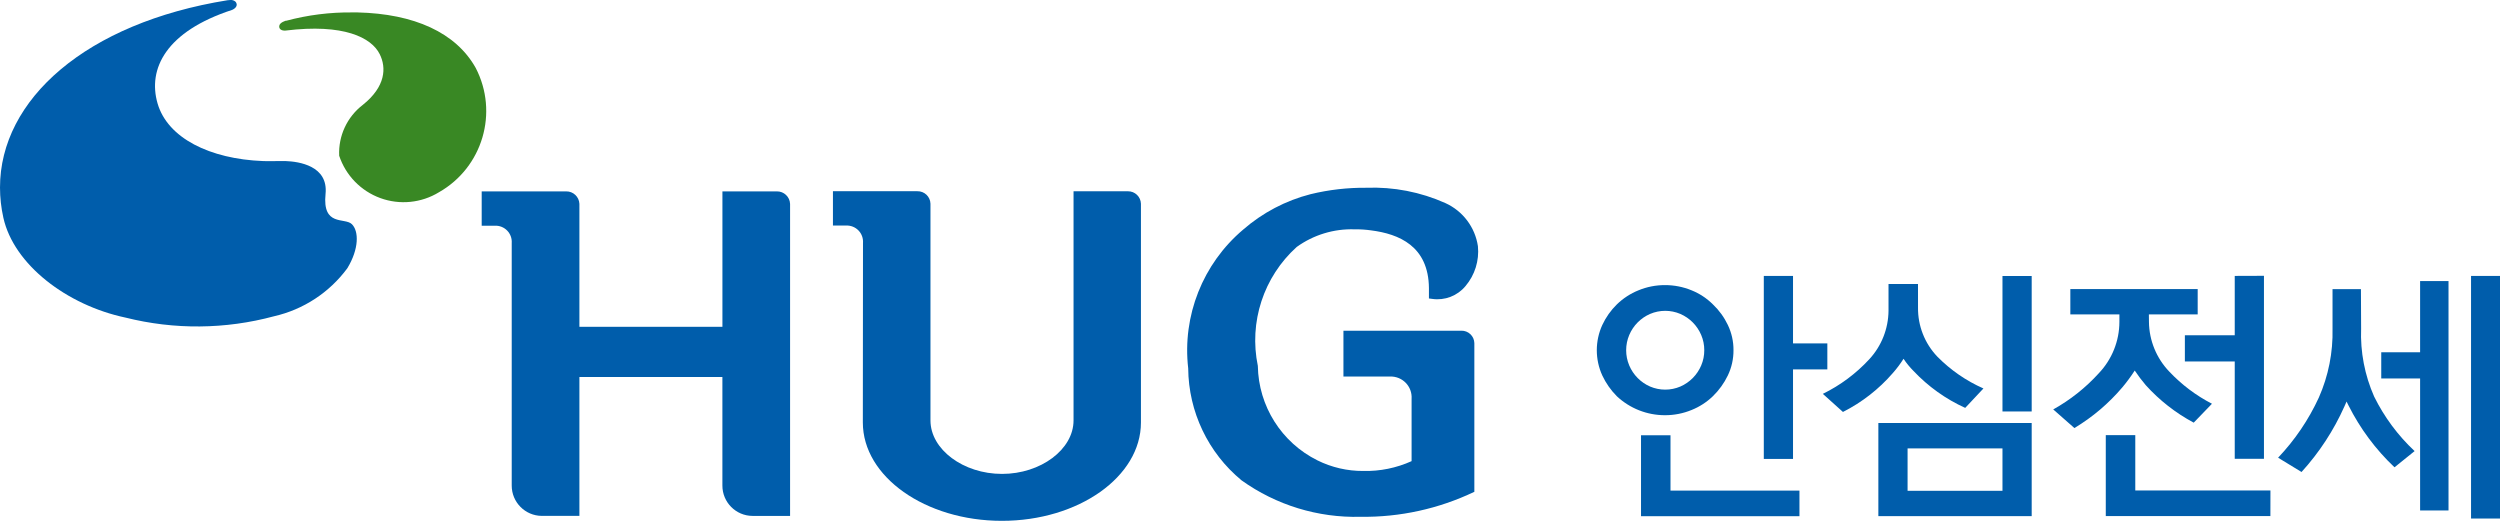
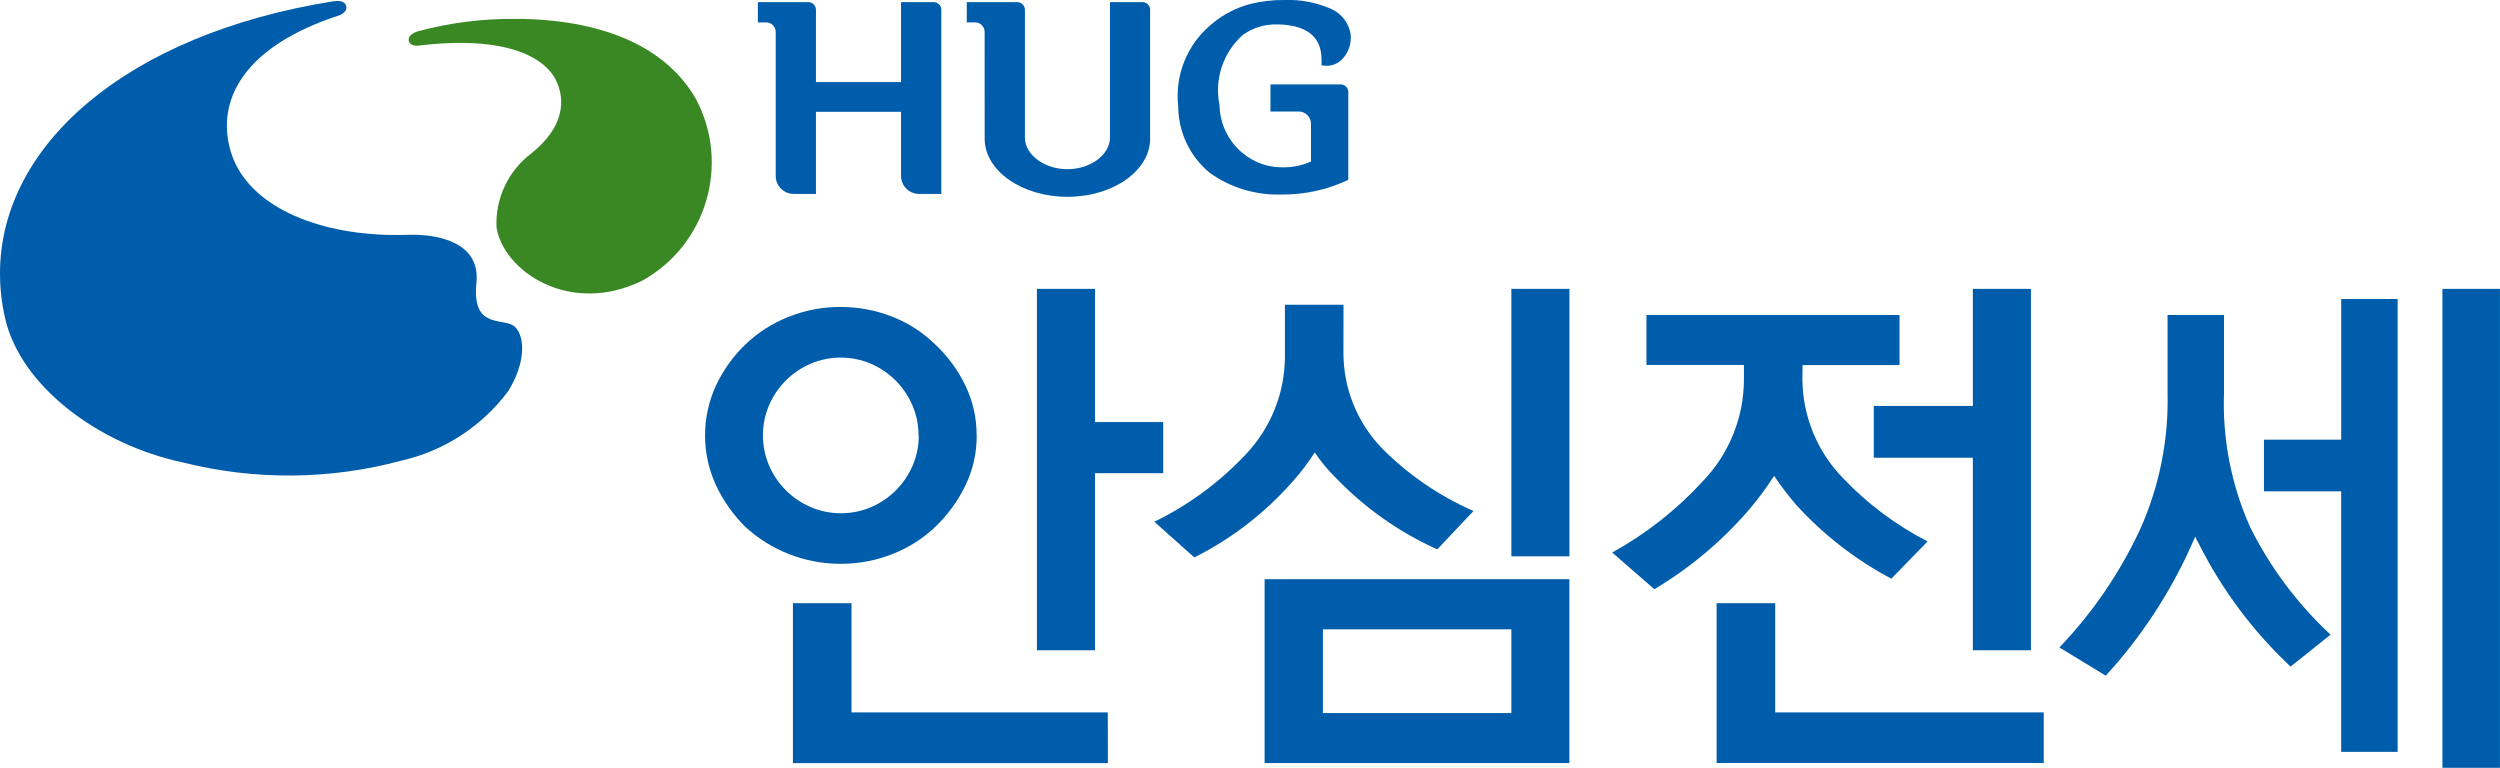
- <svg xmlns="http://www.w3.org/2000/svg" width="96" height="20" viewBox="0 0 96 20">
+ <svg xmlns="http://www.w3.org/2000/svg" width="71.631" height="22" viewBox="0 0 71.631 22">
  <defs>
-     <clipPath id="9z7vrt16va">
-       <path data-name="패스 6079" d="M40.648 2.084s-.243.062-.263.2c-.018.126.087.193.239.182 2.243-.276 3.3.272 3.615.9.267.525.23 1.254-.645 1.952a2.322 2.322 0 0 0-.908 1.955 2.606 2.606 0 0 0 3.833 1.4A3.589 3.589 0 0 0 47.928 3.9c-.76-1.359-2.365-2.08-4.54-2.131h-.19a9.413 9.413 0 0 0-2.55.321" transform="translate(-40.383 -1.763)" style="fill:none" />
+     <clipPath id="itt3o6jswa">
+       <path data-name="패스 6096" d="M40.673 2.212s-.265.068-.287.221c-.02.136.1.209.261.2 2.449-.3 3.6.295 3.947.972.292.569.252 1.36-.7 2.117A2.513 2.513 0 0 0 42.9 7.84c.2 1.253 2.1 2.549 4.186 1.521a3.878 3.878 0 0 0 1.538-5.183c-.83-1.474-2.583-2.255-4.958-2.312h-.207a10.335 10.335 0 0 0-2.785.348" transform="translate(-40.383 -1.864)" style="fill:none" />
    </clipPath>
-     <clipPath id="y621yrtmzc">
-       <path data-name="패스 6080" d="M8.737.009C3.308.883 0 3.819 0 7.2a5.368 5.368 0 0 0 .129 1.16c.4 1.8 2.438 3.359 4.692 3.836a11.306 11.306 0 0 0 5.7-.051 4.834 4.834 0 0 0 2.817-1.845c.451-.742.446-1.419.176-1.69s-1.142.105-1.013-1.162c.111-1.084-1.027-1.245-1.534-1.263h-.248c-.26.01-.614 0-.614 0C8.054 6.107 6.435 5.3 6.05 3.97S6.378 1.206 8.916.379c0 0 .276-.111.133-.308A.257.257 0 0 0 8.843 0a.652.652 0 0 0-.105.009" style="fill:none" />
+     <clipPath id="4tvarrtsac">
+       <path data-name="패스 6097" d="M9.542.11C3.612 1.059 0 4.243 0 7.906v.006a5.788 5.788 0 0 0 .141 1.256c.434 1.953 2.662 3.643 5.123 4.16a12.428 12.428 0 0 0 6.227-.055 5.28 5.28 0 0 0 3.075-2c.493-.805.487-1.539.192-1.833s-1.248.114-1.107-1.26C13.772 7 12.53 6.825 11.976 6.8h-.271c-.284.011-.67 0-.67 0-2.239-.081-4.008-.96-4.428-2.4s.358-3 3.13-3.894c0 0 .3-.121.145-.334A.282.282 0 0 0 9.657.1a.716.716 0 0 0-.115.01" transform="translate(0 -.101)" style="fill:none" />
    </clipPath>
-     <clipPath id="p01hz2ufxe">
-       <path data-name="사각형 1766" style="fill:none" d="M0 0h96v20H0z" />
+     <clipPath id="372oauw86e">
+       <path data-name="사각형 1775" style="fill:none" d="M0 0h71.631v22H0z" />
    </clipPath>
-     <radialGradient id="hhvvk7mvyb" cx=".39" cy="1.079" r=".928" gradientTransform="matrix(.938 0 0 -1 -.08 4.969)" gradientUnits="objectBoundingBox">
+     <radialGradient id="qgcu6v63nb" cx=".39" cy="1.079" r=".928" gradientTransform="matrix(.938 0 0 -1 -.08 5.035)" gradientUnits="objectBoundingBox">
      <stop offset="0" stop-color="#8bb709" />
      <stop offset=".191" stop-color="#84b30a" />
      <stop offset=".447" stop-color="#73a910" />
      <stop offset=".739" stop-color="#589919" />
      <stop offset="1" stop-color="#398824" />
    </radialGradient>
-     <radialGradient id="j9qe9743pd" cx=".936" cy=".992" r="1.08" gradientTransform="matrix(.936 0 0 -1 0 3.079)" gradientUnits="objectBoundingBox">
+     <radialGradient id="ar8o06ix5d" cx=".936" cy=".992" r="1.08" gradientTransform="matrix(.936 0 0 -1 0 3.119)" gradientUnits="objectBoundingBox">
      <stop offset="0" stop-color="#00a0e1" />
      <stop offset=".218" stop-color="#009adc" />
      <stop offset=".503" stop-color="#0089cf" />
      <stop offset=".824" stop-color="#006eb9" />
      <stop offset="1" stop-color="#005dab" />
    </radialGradient>
  </defs>
-   <g data-name="그룹 1730">
-     <g data-name="그룹 1729" style="clip-path:url(#9z7vrt16va)" transform="translate(10.722 .471)">
-       <path data-name="사각형 1764" transform="translate(-.016)" style="fill:url(#hhvvk7mvyb)" d="M0 0h8.321v7.86H0z" />
+   <g data-name="그룹 1768">
+     <g data-name="그룹 1767" style="clip-path:url(#itt3o6jswa)" transform="translate(11.709 .54)">
+       <path data-name="사각형 1773" transform="translate(-.018)" style="fill:url(#qgcu6v63nb)" d="M0 0h9.087v8.525H0z" />
    </g>
  </g>
-   <g data-name="그룹 1732">
-     <g data-name="그룹 1731" style="clip-path:url(#y621yrtmzc)">
-       <path data-name="사각형 1765" style="fill:url(#j9qe9743pd)" d="M0 0h13.79v12.99H0z" />
+   <g data-name="그룹 1770">
+     <g data-name="그룹 1769" style="clip-path:url(#4tvarrtsac)" transform="translate(0 .029)">
+       <path data-name="사각형 1774" style="fill:url(#ar8o06ix5d)" d="M0 0h15.059v14.089H0z" />
    </g>
  </g>
-   <g data-name="그룹 1734">
-     <g data-name="그룹 1733" style="clip-path:url(#p01hz2ufxe)">
-       <path data-name="패스 6081" d="M121.6 36.364c0 2.082 2.4 3.776 5.34 3.776s5.339-1.694 5.339-3.776v-8.4a.493.493 0 0 0-.5-.479h-2.088v8.8c0 1.113-1.258 2.053-2.746 2.053s-2.748-.94-2.748-2.053v-8.323a.493.493 0 0 0-.505-.479h-3.24v1.318h.511a.621.621 0 0 1 .643.665z" transform="translate(-88.467 -20.14)" style="fill:#005dab" />
-       <path data-name="패스 6082" d="M81 27.489h-2.09v5.2h-5.492v-4.721a.5.5 0 0 0-.508-.479h-3.244v1.318h.511a.621.621 0 0 1 .642.665v9.311a1.163 1.163 0 0 0 1.157 1.167h1.442v-5.332h5.491v4.166a1.163 1.163 0 0 0 1.157 1.167h1.442V27.968a.5.5 0 0 0-.508-.479" transform="translate(-51.169 -20.14)" style="fill:#005dab" />
-       <path data-name="패스 6083" d="M182.827 38.655V32.94a.488.488 0 0 0-.5-.477H177.8v1.76h1.79a.8.8 0 0 1 .827.855v2.394a4.261 4.261 0 0 1-1.854.377 3.909 3.909 0 0 1-1.76-.406 4.125 4.125 0 0 1-2.29-3.628 4.83 4.83 0 0 1 1.493-4.568 3.6 3.6 0 0 1 2.217-.677 4.141 4.141 0 0 1 .644.041c1.063.137 2.2.6 2.216 2.214v.4l.128.017a1.4 1.4 0 0 0 1.275-.491 2.056 2.056 0 0 0 .478-1.533 2.168 2.168 0 0 0-1.25-1.656 6.811 6.811 0 0 0-3.035-.588 8.721 8.721 0 0 0-2.139.246 6.347 6.347 0 0 0-2.592 1.362 6.066 6.066 0 0 0-2.109 5.327 5.635 5.635 0 0 0 2.048 4.3 7.514 7.514 0 0 0 4.57 1.4 9.808 9.808 0 0 0 4.364-.957" transform="translate(-126.212 -19.764)" style="fill:#005dab" />
-       <path data-name="패스 6084" d="M236.188 42.482a2.212 2.212 0 0 1-.216.969 2.816 2.816 0 0 1-.576.8 2.534 2.534 0 0 1-.818.529 2.666 2.666 0 0 1-1.024.2 2.7 2.7 0 0 1-1.843-.726 2.839 2.839 0 0 1-.561-.8 2.333 2.333 0 0 1 0-1.938 2.7 2.7 0 0 1 .561-.793 2.567 2.567 0 0 1 .829-.539 2.644 2.644 0 0 1 1.014-.2 2.671 2.671 0 0 1 1.024.2 2.452 2.452 0 0 1 .818.539 2.677 2.677 0 0 1 .576.793 2.212 2.212 0 0 1 .216.969m-1.122 0a1.465 1.465 0 0 0-.118-.586 1.535 1.535 0 0 0-.8-.808 1.478 1.478 0 0 0-1.163 0 1.535 1.535 0 0 0-.8.808 1.507 1.507 0 0 0 0 1.171 1.536 1.536 0 0 0 .8.809 1.481 1.481 0 0 0 1.163 0 1.537 1.537 0 0 0 .8-.809 1.463 1.463 0 0 0 .118-.585m3.655 6.374h-6.084v-3.11h1.132v2.125h4.952zm-.247-2.2h-1.122v-7.028h1.122v2.591h1.318v1h-1.318z" transform="translate(-169.622 -29.036)" style="fill:#005dab" />
-       <path data-name="패스 6085" d="M267.293 40.844a2.681 2.681 0 0 0 .741 1.887 5.735 5.735 0 0 0 1.771 1.223l-.7.746a6.315 6.315 0 0 1-1.987-1.42 3.03 3.03 0 0 1-.381-.466 4.242 4.242 0 0 1-.412.549 6.274 6.274 0 0 1-1.915 1.493l-.772-.695a6.049 6.049 0 0 0 1.781-1.326 2.779 2.779 0 0 0 .741-1.866v-1.026h1.132zm4.365 8.012h-5.888V45.28h5.888zm-1.122-2.6h-3.644v1.627h3.644zm1.122-1.42h-1.122v-5.2h1.122z" transform="translate(-193.641 -29.037)" style="fill:#005dab" />
-       <path data-name="패스 6086" d="M300.635 41.4a2.8 2.8 0 0 0 .782 1.907 6.1 6.1 0 0 0 1.637 1.233l-.7.726a6.8 6.8 0 0 1-1.843-1.441 5.943 5.943 0 0 1-.422-.56 6.372 6.372 0 0 1-.474.643 7.428 7.428 0 0 1-1.843 1.565l-.813-.715a6.9 6.9 0 0 0 1.75-1.389 2.873 2.873 0 0 0 .791-1.969v-.29h-1.884v-.974h4.89v.974h-1.874zm4.663 7.452h-6.321v-3.106h1.133v2.125h5.19zm-.247-9.225v7.028h-1.122v-3.739h-1.915v-1.005h1.915v-2.28z" transform="translate(-218.115 -29.036)" style="fill:#005dab" />
-       <path data-name="패스 6087" d="M332.687 41.652a5.916 5.916 0 0 0 .5 2.612 7.276 7.276 0 0 0 1.554 2.094l-.772.622a8.542 8.542 0 0 1-1.769-2.38 1.365 1.365 0 0 1-.072-.145l-.082.187a9.489 9.489 0 0 1-1.647 2.519l-.9-.549a8.544 8.544 0 0 0 1.565-2.311 6.174 6.174 0 0 0 .525-2.643v-1.519h1.091zm2.265-1.824h1.091v8.81h-1.091V43.57h-1.492v-1.006h1.492zm3.068 9.121h-1.112v-9.318h1.112z" transform="translate(-242.02 -29.036)" style="fill:#005dab" />
+   <g data-name="그룹 1772">
+     <g data-name="그룹 1771" style="clip-path:url(#372oauw86e)">
+       <path data-name="패스 6098" d="M77.452 32.744a3.241 3.241 0 0 1-.32 1.427 4.157 4.157 0 0 1-.855 1.183 3.763 3.763 0 0 1-1.213.779 3.976 3.976 0 0 1-1.519.29 4.013 4.013 0 0 1-2.732-1.068 4.177 4.177 0 0 1-.832-1.183 3.412 3.412 0 0 1 0-2.855 3.967 3.967 0 0 1 .832-1.168 3.808 3.808 0 0 1 1.229-.794 3.94 3.94 0 0 1 1.5-.29 3.981 3.981 0 0 1 1.519.29 3.637 3.637 0 0 1 1.213.794 3.95 3.95 0 0 1 .855 1.168 3.239 3.239 0 0 1 .32 1.427m-1.664 0a2.148 2.148 0 0 0-.176-.863 2.269 2.269 0 0 0-1.191-1.191 2.208 2.208 0 0 0-1.725 0 2.268 2.268 0 0 0-1.191 1.191 2.208 2.208 0 0 0 0 1.725A2.268 2.268 0 0 0 72.7 34.8a2.208 2.208 0 0 0 1.725 0 2.269 2.269 0 0 0 1.191-1.191 2.147 2.147 0 0 0 .176-.863m5.419 9.388h-9.025v-4.582h1.679v3.129h7.343zm-.37-3.234h-1.664V28.546h1.664v3.816h1.954v1.465h-1.954z" transform="translate(-49.467 -20.269)" style="fill:#005dab" />
+       <path data-name="패스 6099" d="M119.489 30.332a3.932 3.932 0 0 0 1.1 2.778 8.5 8.5 0 0 0 2.626 1.8l-1.038 1.1a9.359 9.359 0 0 1-2.946-2.091 4.463 4.463 0 0 1-.565-.687 6.266 6.266 0 0 1-.611.809 9.3 9.3 0 0 1-2.839 2.2l-1.145-1.023a8.97 8.97 0 0 0 2.641-1.954 4.076 4.076 0 0 0 1.1-2.748V29h1.679zm6.473 11.8h-8.732v-5.267h8.732zM124.3 38.3h-5.4v2.4h5.4zm1.664-2.091H124.3v-7.663h1.664z" transform="translate(-80.996 -20.269)" style="fill:#005dab" />
+       <path data-name="패스 6100" d="M164.766 31.156a4.1 4.1 0 0 0 1.16 2.809 9.037 9.037 0 0 0 2.427 1.817l-1.039 1.068a10.061 10.061 0 0 1-2.732-2.122 8.756 8.756 0 0 1-.626-.824 9.386 9.386 0 0 1-.7.947 11 11 0 0 1-2.732 2.3l-1.208-1.051a10.213 10.213 0 0 0 2.6-2.046 4.214 4.214 0 0 0 1.175-2.9v-.428h-2.793v-1.432h7.251v1.435h-2.778zm6.915 10.975h-9.373v-4.579h1.679v3.129h7.694zm-.367-13.586V38.9h-1.664v-5.515h-2.839V31.9h2.839v-3.354z" transform="translate(-113.123 -20.269)" style="fill:#005dab" />
+       <path data-name="패스 6101" d="M208.225 31.523a8.664 8.664 0 0 0 .748 3.847 10.72 10.72 0 0 0 2.305 3.083l-1.145.916a12.573 12.573 0 0 1-2.625-3.511 2.016 2.016 0 0 1-.107-.214l-.122.275a13.962 13.962 0 0 1-2.442 3.71l-1.328-.809a12.563 12.563 0 0 0 2.32-3.4 9.035 9.035 0 0 0 .779-3.893v-2.233h1.618zm3.358-2.687h1.617v12.975h-1.618v-7.464h-2.212v-1.481h2.213zm4.549 13.433h-1.649V28.546h1.649z" transform="translate(-144.502 -20.269)" style="fill:#005dab" />
+       <path data-name="패스 6102" d="M96.047 4.122c0 .918 1.064 1.665 2.371 1.665s2.37-.747 2.37-1.665V.42a.218.218 0 0 0-.224-.211h-.927V4.09c0 .491-.558.906-1.219.906S97.2 4.581 97.2 4.09V.42a.218.218 0 0 0-.224-.211h-1.442V.79h.227a.275.275 0 0 1 .285.293z" transform="translate(-67.834 -.148)" style="fill:#005dab" />
+       <path data-name="패스 6103" d="M79.922.209h-.928V2.5h-2.438V.42a.219.219 0 0 0-.225-.211h-1.44V.79h.227a.275.275 0 0 1 .285.293v4.106a.515.515 0 0 0 .513.515h.64V3.352h2.438v1.837a.515.515 0 0 0 .514.515h.64V.42a.219.219 0 0 0-.226-.211" transform="translate(-53.177 -.148)" style="fill:#005dab" />
+       <path data-name="패스 6104" d="M121.3 5.149V2.63a.216.216 0 0 0-.22-.211h-2.01v.776h.794a.353.353 0 0 1 .367.377v1.056a1.908 1.908 0 0 1-.823.166 1.746 1.746 0 0 1-.781-.179 1.818 1.818 0 0 1-1.017-1.6A2.121 2.121 0 0 1 118.279 1a1.608 1.608 0 0 1 .984-.3 1.9 1.9 0 0 1 .286.018c.472.061.978.265.984.977v.177l.057.008a.624.624 0 0 0 .566-.217.9.9 0 0 0 .212-.676.956.956 0 0 0-.555-.73A3.039 3.039 0 0 0 119.465 0a3.9 3.9 0 0 0-.95.108 2.827 2.827 0 0 0-1.151.6 2.666 2.666 0 0 0-.937 2.349 2.477 2.477 0 0 0 .909 1.9 3.35 3.35 0 0 0 2.029.617 4.377 4.377 0 0 0 1.937-.422" transform="translate(-82.668)" style="fill:#005dab" />
    </g>
  </g>
</svg>
